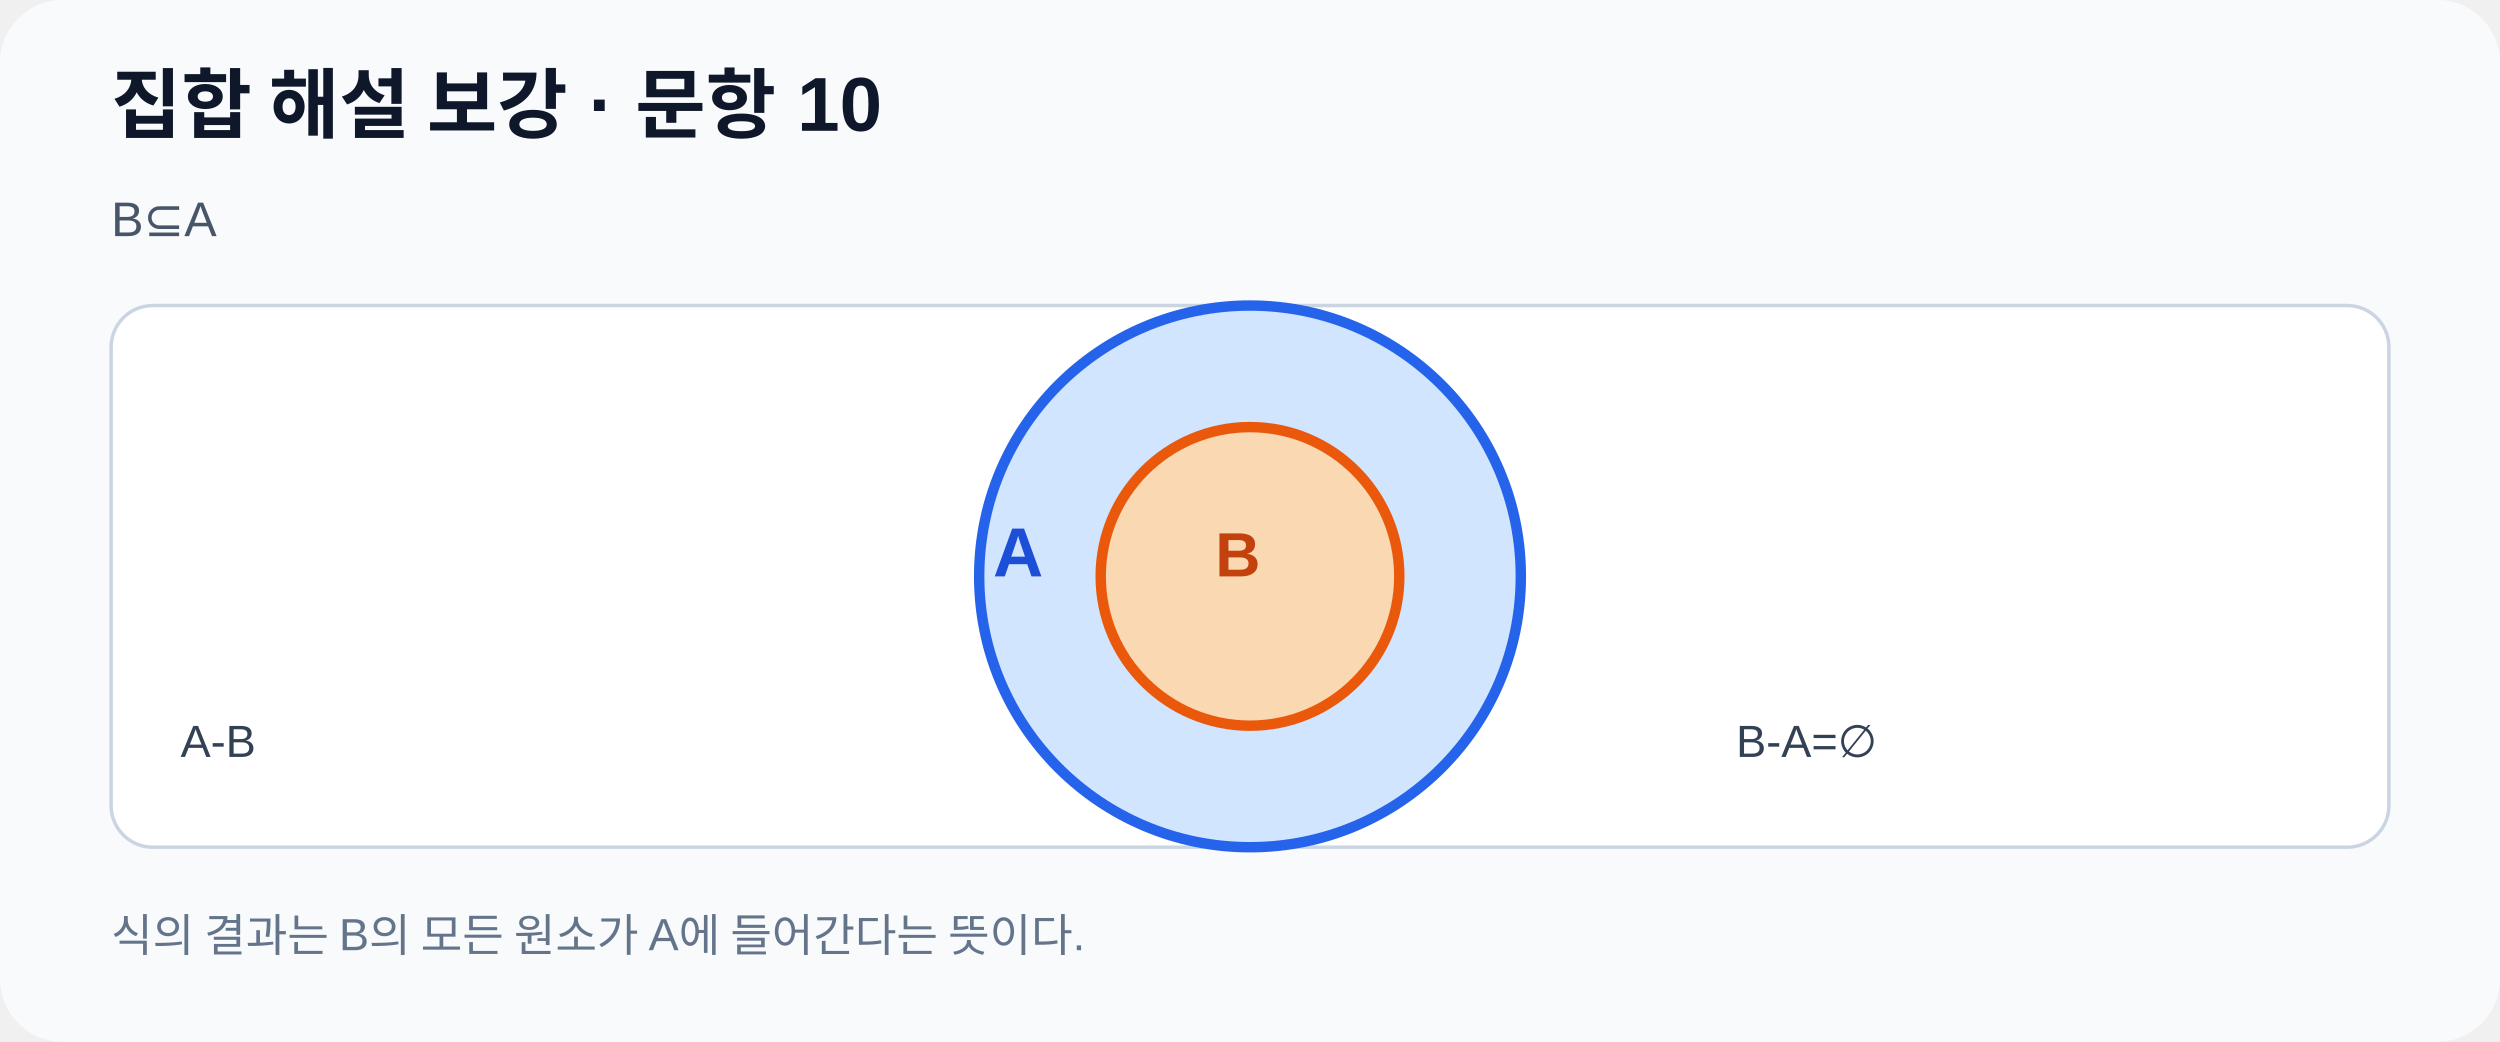
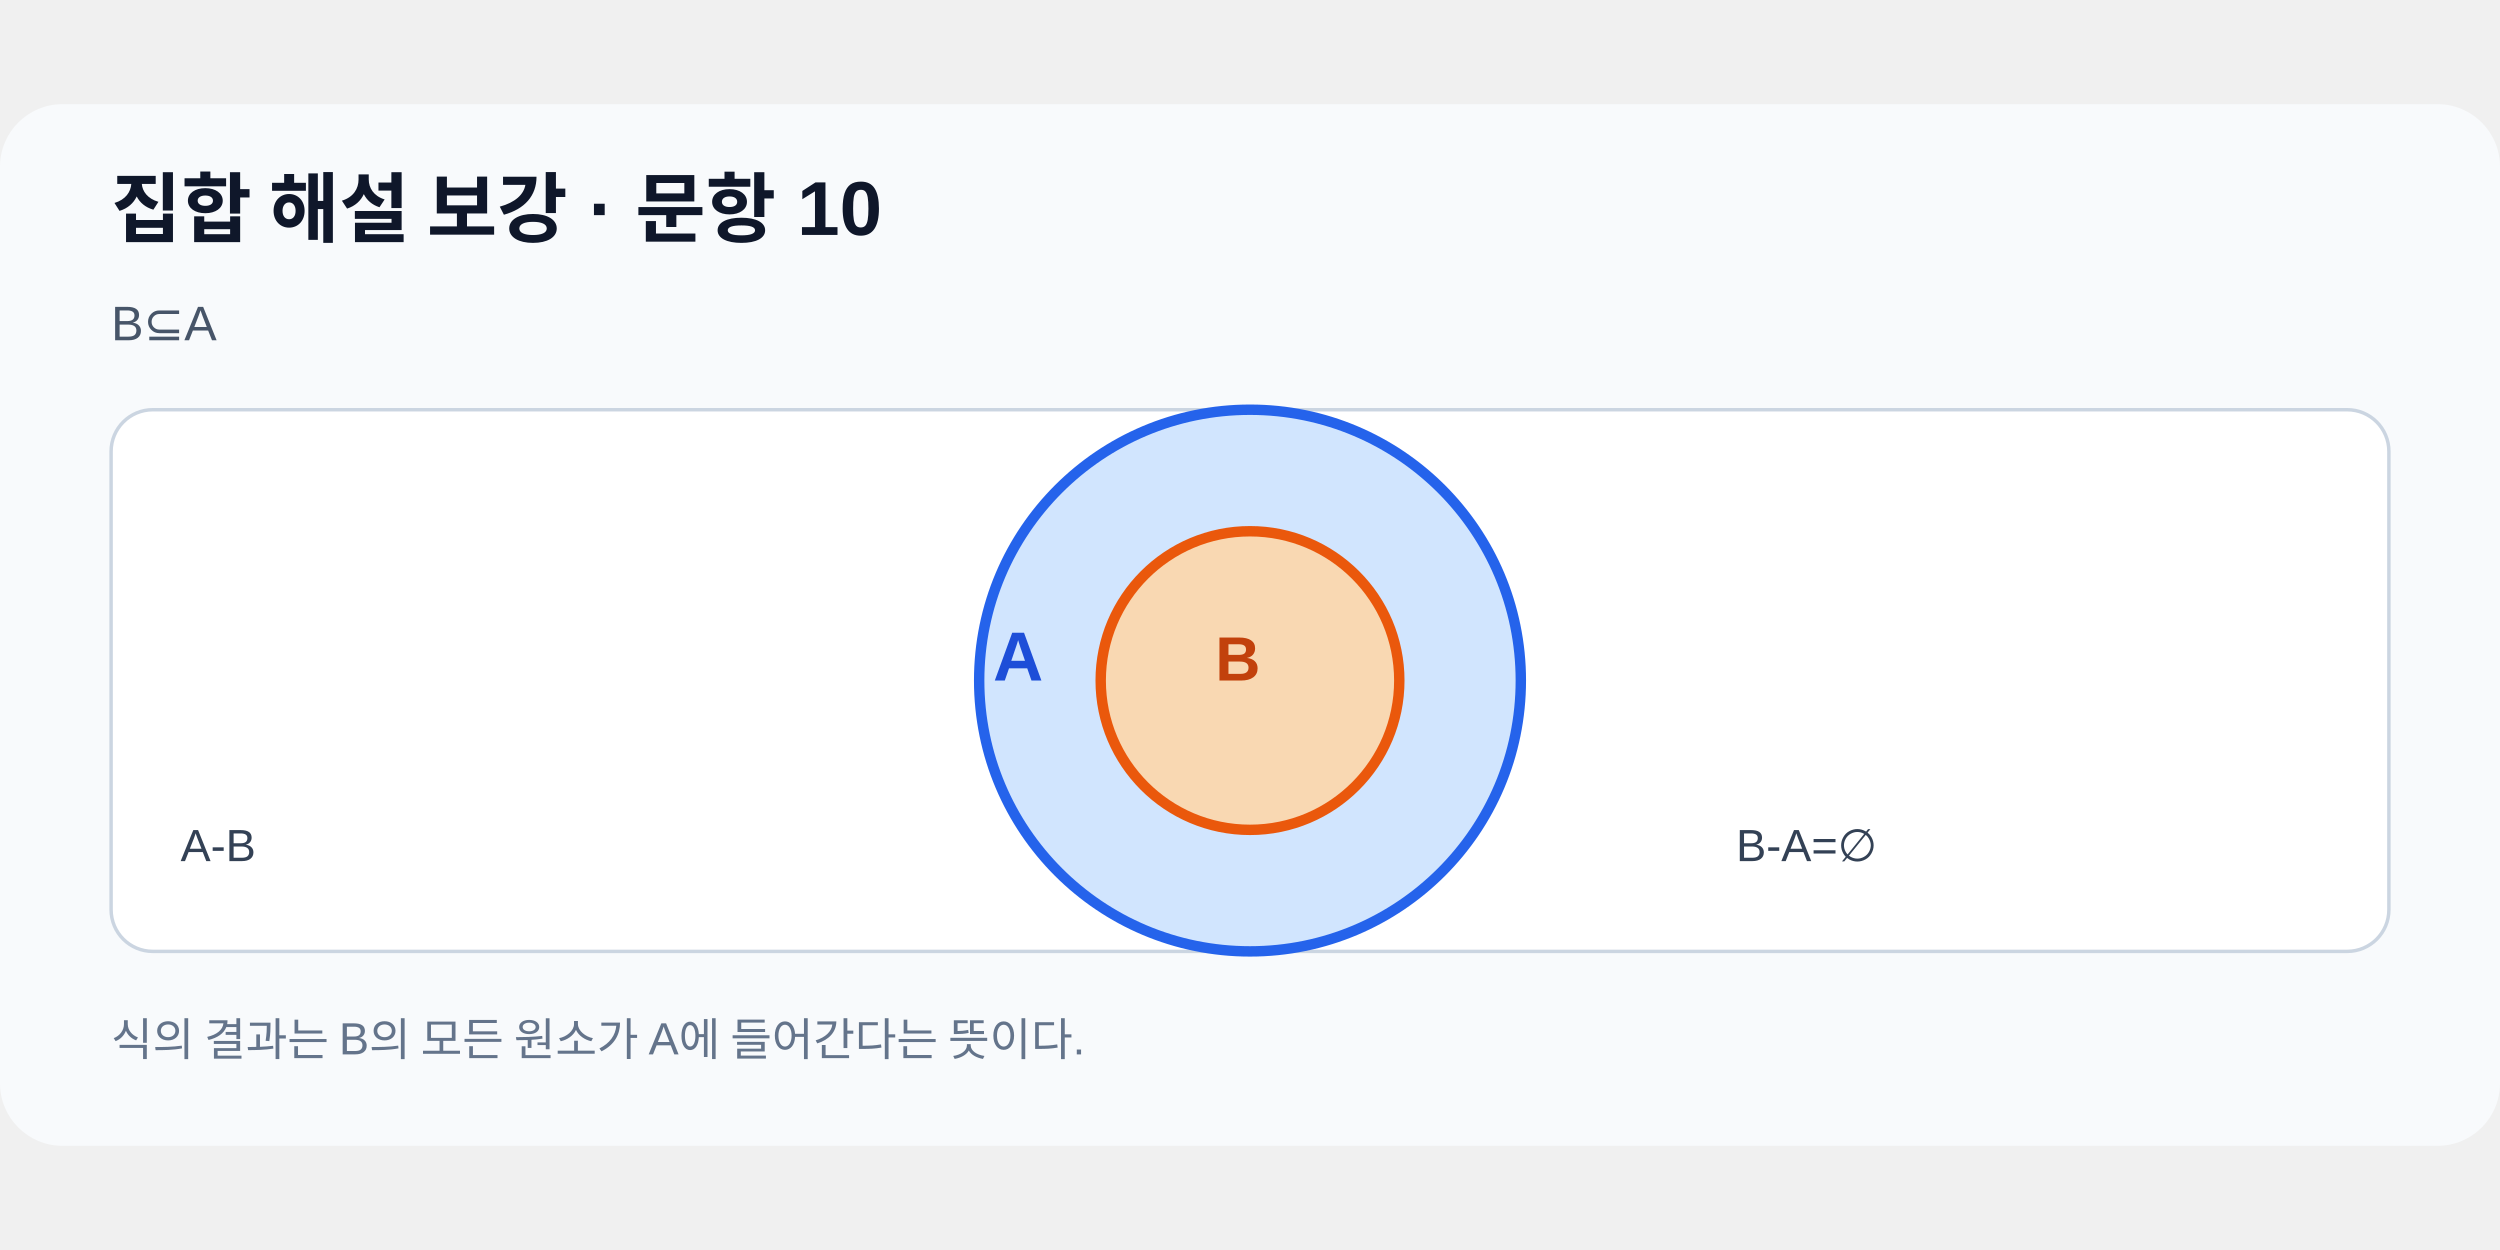
- <svg xmlns="http://www.w3.org/2000/svg" viewBox="0 0 720 300" role="img" aria-labelledby="title desc">
+ <svg xmlns="http://www.w3.org/2000/svg" viewBox="0 0 720 300" role="img" aria-labelledby="title desc" data-scale-policy="SCHEMATIC_ALLOWED" width="720" height="360">
  <rect width="720" height="300" rx="18" fill="#f8fafc" />
  <text x="32" y="38" font-family="Arial,sans-serif" font-size="22" font-weight="700" fill="#0f172a">집합 해설 보강 · 문항 10</text>
  <text x="32" y="68" font-family="Arial,sans-serif" font-size="14" fill="#475569">B⊆A</text>
  <rect x="32" y="88" width="656" height="156" rx="12" fill="#fff" stroke="#cbd5e1" />
  <circle cx="360" cy="166" r="78" fill="#bfdbfe" fill-opacity=".72" stroke="#2563eb" stroke-width="3" />
  <circle cx="360" cy="166" r="43" fill="#fed7aa" fill-opacity=".9" stroke="#ea580c" stroke-width="3" />
  <text x="286" y="166" font-family="Arial,sans-serif" font-size="20" font-weight="700" fill="#1d4ed8">A</text>
  <text x="350" y="166" font-family="Arial,sans-serif" font-size="18" font-weight="700" fill="#c2410c">B</text>
  <text x="52" y="218" font-family="Arial,sans-serif" font-size="13" fill="#334155">A-B</text>
  <text x="500" y="218" font-family="Arial,sans-serif" font-size="13" fill="#334155">B-A=∅</text>
  <text x="32" y="274" font-family="Arial,sans-serif" font-size="13" fill="#64748b">식의 결과는 B의 모든 원소가 A에 들어간다는 뜻이다.</text>
</svg>
